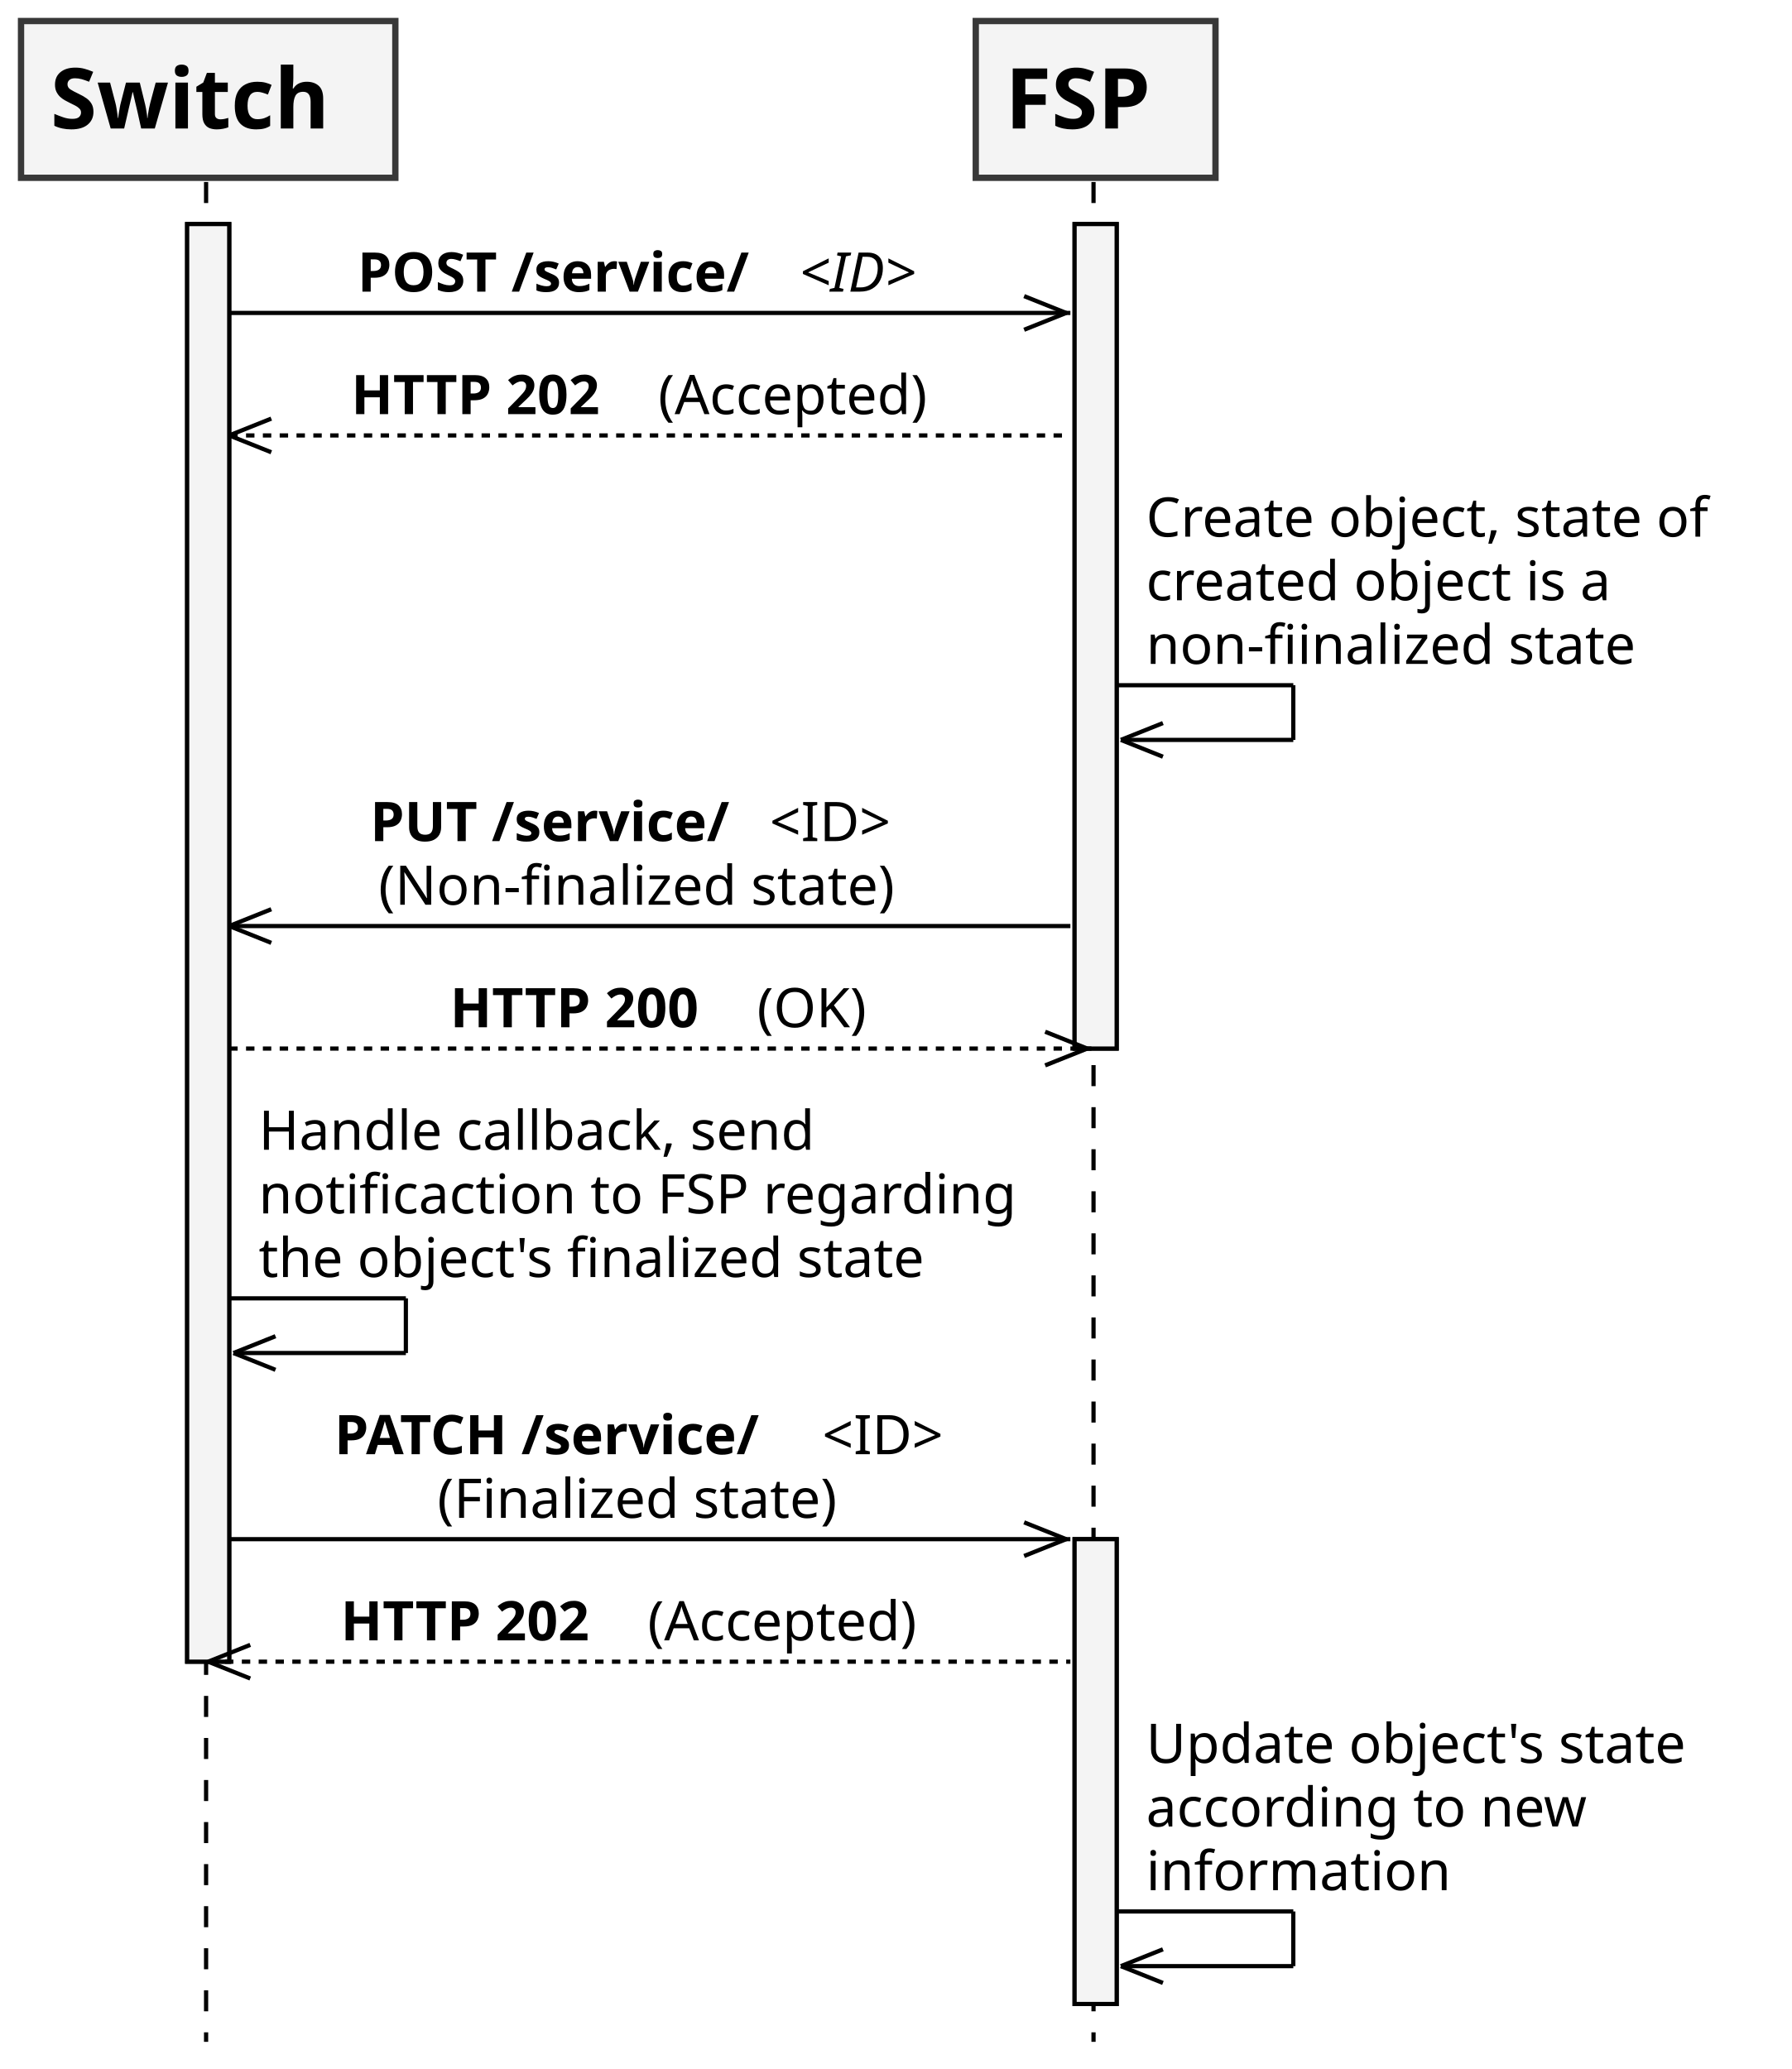
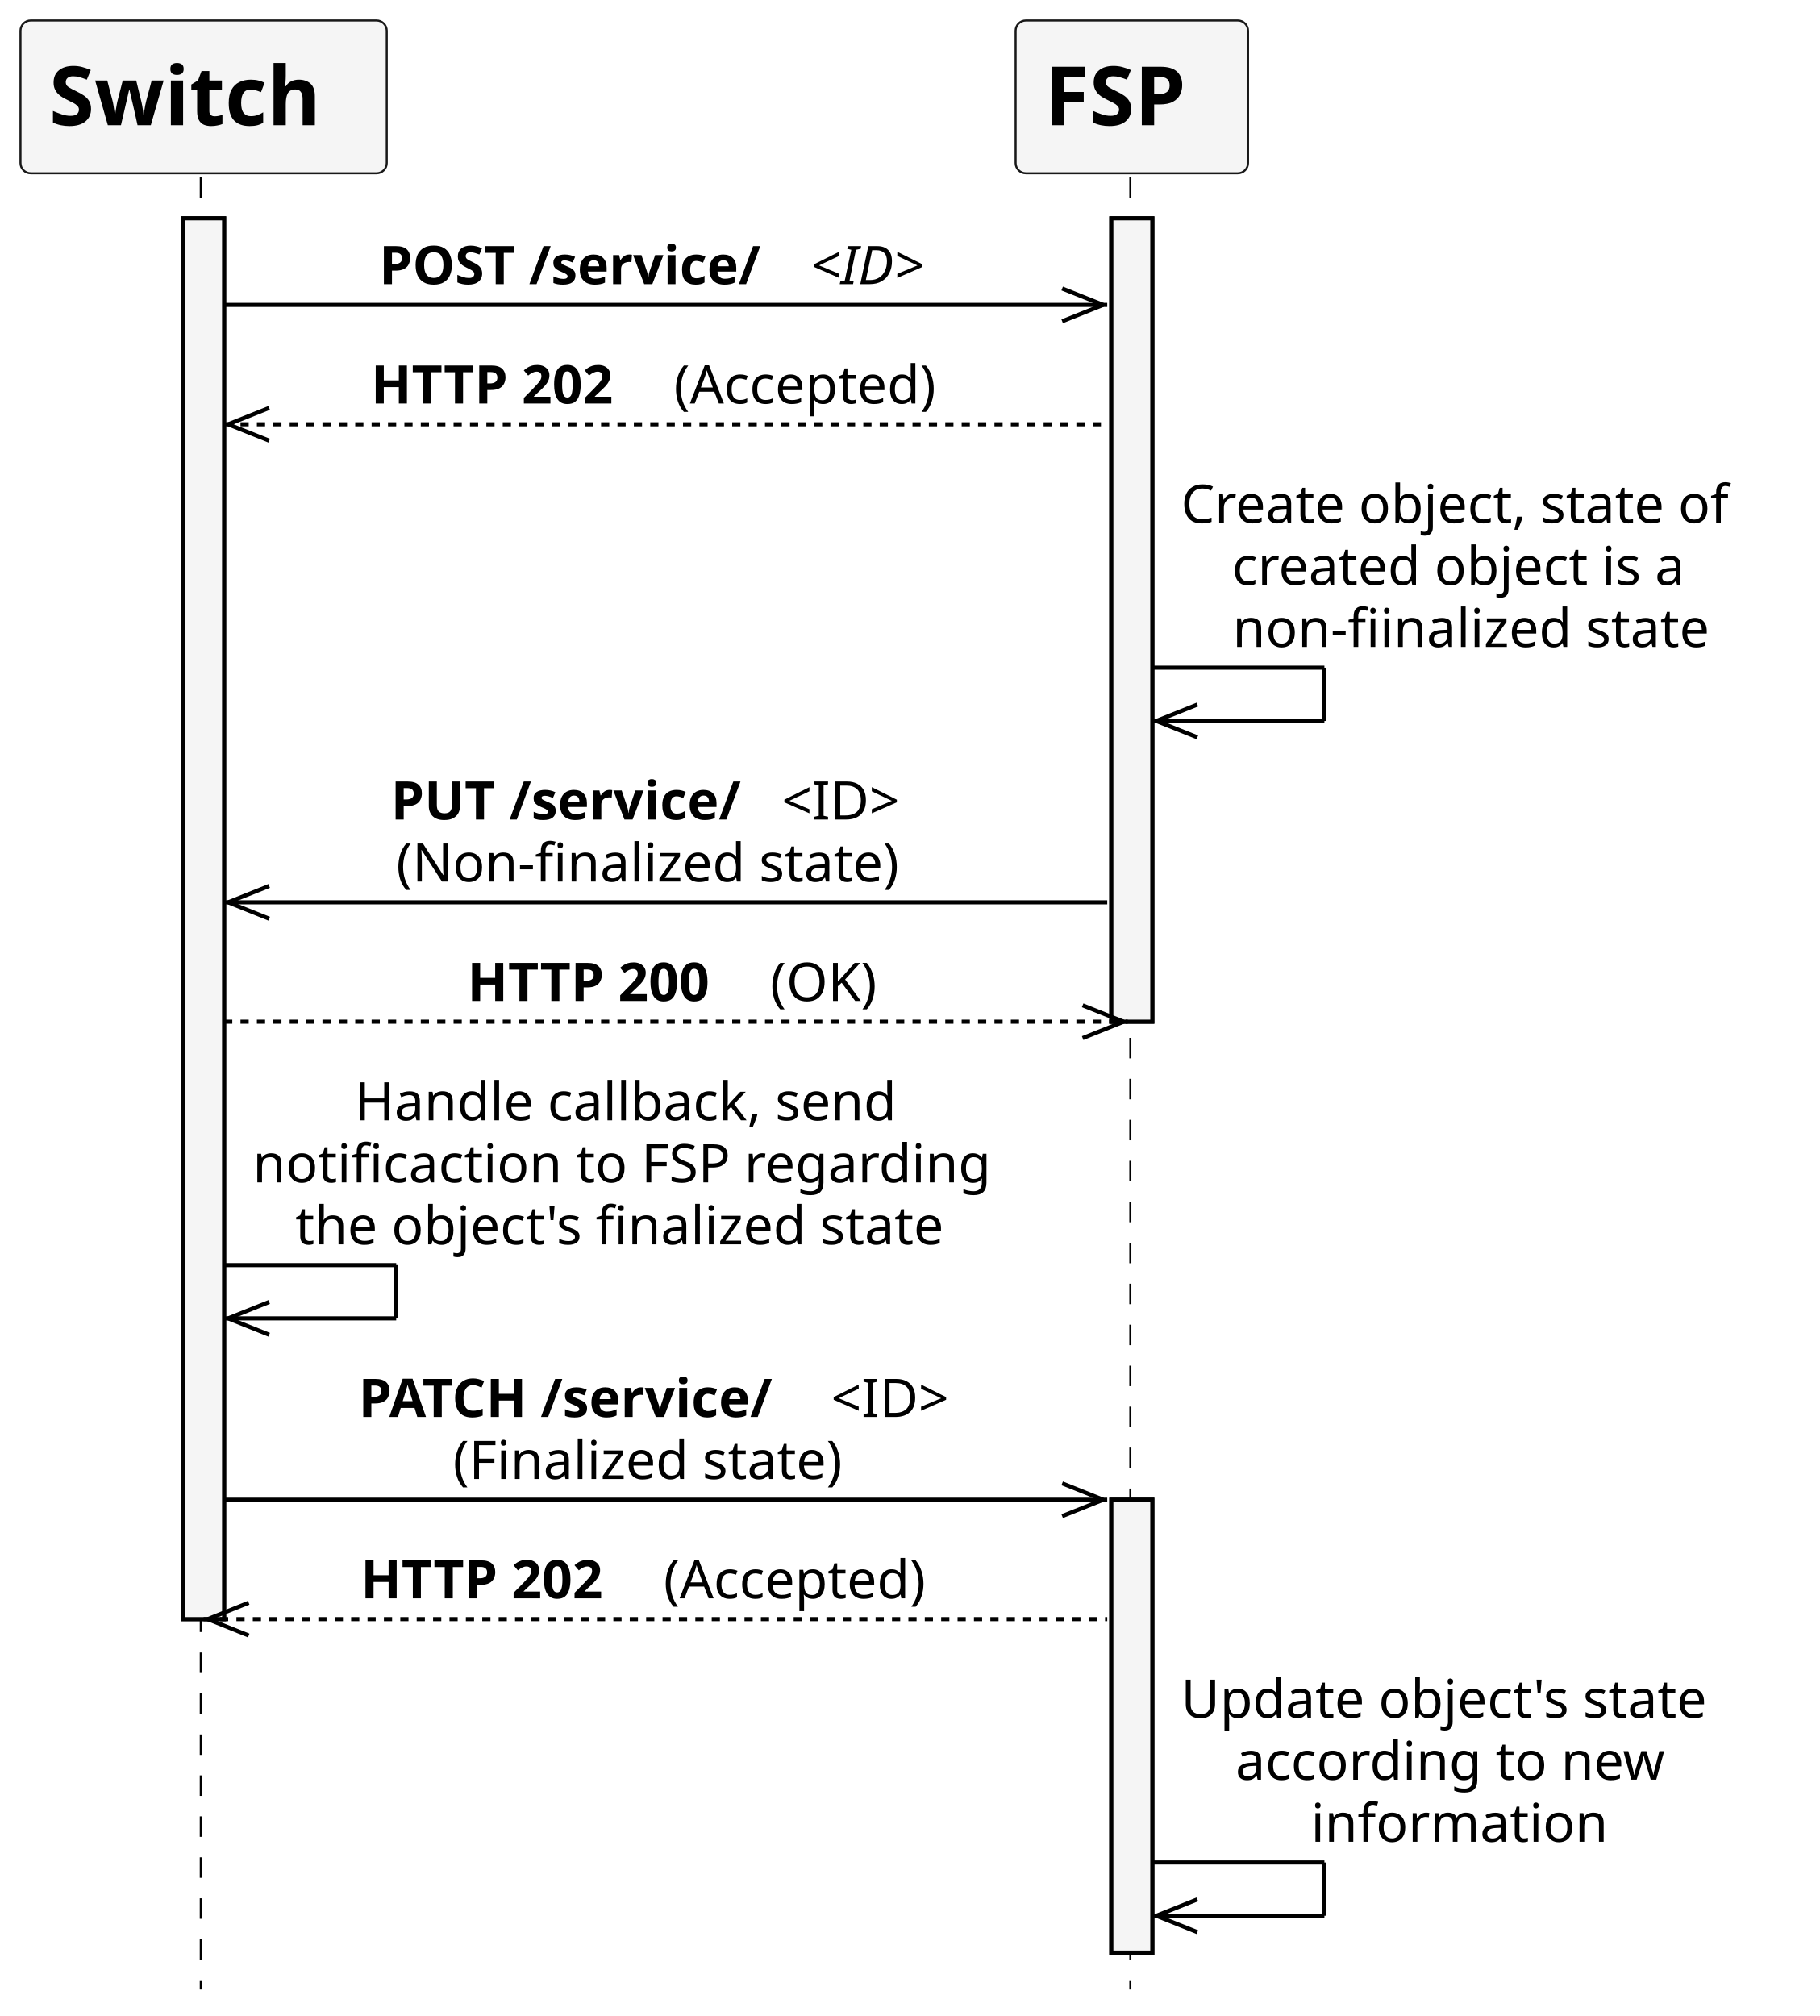
- <svg xmlns="http://www.w3.org/2000/svg" contentScriptType="application/ecmascript" contentStyleType="text/css" height="492px" preserveAspectRatio="none" style="width:426px;height:492px" version="1.1" viewBox="0 0 426 492" width="426px" zoomAndPan="magnify">
+ <svg xmlns="http://www.w3.org/2000/svg" contentStyleType="text/css" height="492px" preserveAspectRatio="none" style="width:444px;height:492px;background:#FFFFFF;" version="1.1" viewBox="0 0 444 492" width="444px" zoomAndPan="magnify">
  <defs />
  <g>
-     <rect fill="#F4F4F4" height="341.859" style="stroke:#000000;stroke-width:1.0" width="10" x="44.5" y="53.281" />
-     <rect fill="#F4F4F4" height="196.062" style="stroke:#000000;stroke-width:1.0" width="10" x="255.5" y="53.281" />
-     <rect fill="#F4F4F4" height="110.531" style="stroke:#000000;stroke-width:1.0" width="10" x="255.5" y="366.008" />
-     <line style="stroke:#000000;stroke-width:1.0;stroke-dasharray:5.0,5.0" x1="49" x2="49" y1="43.281" y2="485.539" />
-     <line style="stroke:#000000;stroke-width:1.0;stroke-dasharray:5.0,5.0" x1="260" x2="260" y1="43.281" y2="485.539" />
-     <rect fill="#F4F4F4" height="37.281" style="stroke:#383838;stroke-width:1.5" width="89" x="5" y="5" />
-     <text fill="#000000" font-family="Verdana" font-size="20" font-weight="bold" lengthAdjust="spacingAndGlyphs" textLength="75" x="12" y="30.564">Switch</text>
-     <rect fill="#F4F4F4" height="37.281" style="stroke:#383838;stroke-width:1.5" width="57" x="232" y="5" />
-     <text fill="#000000" font-family="Verdana" font-size="20" font-weight="bold" lengthAdjust="spacingAndGlyphs" textLength="43" x="239" y="30.564">FSP</text>
-     <rect fill="#F4F4F4" height="341.859" style="stroke:#000000;stroke-width:1.0" width="10" x="44.5" y="53.281" />
-     <rect fill="#F4F4F4" height="196.062" style="stroke:#000000;stroke-width:1.0" width="10" x="255.5" y="53.281" />
-     <rect fill="#F4F4F4" height="110.531" style="stroke:#000000;stroke-width:1.0" width="10" x="255.5" y="366.008" />
-     <line style="stroke:#000000;stroke-width:1.0" x1="253.5" x2="243.5" y1="74.414" y2="70.414" />
-     <line style="stroke:#000000;stroke-width:1.0" x1="253.5" x2="243.5" y1="74.414" y2="78.414" />
-     <line style="stroke:#000000;stroke-width:1.0" x1="54.5" x2="254.5" y1="74.414" y2="74.414" />
-     <text fill="#000000" font-family="Verdana" font-size="13" font-weight="bold" lengthAdjust="spacingAndGlyphs" textLength="105" x="85" y="69.348">POST /service/</text>
-     <text fill="#000000" font-family="Verdana" font-size="13" font-style="italic" lengthAdjust="spacingAndGlyphs" textLength="35" x="190" y="69.348">&lt;ID&gt;</text>
-     <line style="stroke:#000000;stroke-width:1.0" x1="54.5" x2="64.5" y1="103.547" y2="99.547" />
-     <line style="stroke:#000000;stroke-width:1.0" x1="54.5" x2="64.5" y1="103.547" y2="107.547" />
-     <line style="stroke:#000000;stroke-width:1.0;stroke-dasharray:2.0,2.0" x1="54.5" x2="254.5" y1="103.547" y2="103.547" />
-     <text fill="#000000" font-family="Verdana" font-size="13" font-weight="bold" lengthAdjust="spacingAndGlyphs" textLength="69" x="83.5" y="98.481">HTTP 202</text>
-     <text fill="#000000" font-family="Verdana" font-size="13" lengthAdjust="spacingAndGlyphs" textLength="70" x="156.5" y="98.481">(Accepted)</text>
-     <line style="stroke:#000000;stroke-width:1.0" x1="265.5" x2="307.5" y1="162.945" y2="162.945" />
-     <line style="stroke:#000000;stroke-width:1.0" x1="307.5" x2="307.5" y1="162.945" y2="175.945" />
-     <line style="stroke:#000000;stroke-width:1.0" x1="266.5" x2="307.5" y1="175.945" y2="175.945" />
-     <line style="stroke:#000000;stroke-width:1.0" x1="266.5" x2="276.5" y1="175.945" y2="171.945" />
-     <line style="stroke:#000000;stroke-width:1.0" x1="266.5" x2="276.5" y1="175.945" y2="179.945" />
-     <text fill="#000000" font-family="Verdana" font-size="13" lengthAdjust="spacingAndGlyphs" textLength="143" x="272.5" y="127.614">Create object, state of</text>
-     <text fill="#000000" font-family="Verdana" font-size="13" lengthAdjust="spacingAndGlyphs" textLength="118" x="272.5" y="142.747">created object is a</text>
-     <text fill="#000000" font-family="Verdana" font-size="13" lengthAdjust="spacingAndGlyphs" textLength="121" x="272.5" y="157.879">non-fiinalized state</text>
-     <line style="stroke:#000000;stroke-width:1.0" x1="54.5" x2="64.5" y1="220.211" y2="216.211" />
-     <line style="stroke:#000000;stroke-width:1.0" x1="54.5" x2="64.5" y1="220.211" y2="224.211" />
-     <line style="stroke:#000000;stroke-width:1.0" x1="54.5" x2="254.5" y1="220.211" y2="220.211" />
-     <text fill="#000000" font-family="Verdana" font-size="13" font-weight="bold" lengthAdjust="spacingAndGlyphs" textLength="95" x="88" y="200.012">PUT /service/</text>
-     <text fill="#000000" font-family="Verdana" font-size="13" lengthAdjust="spacingAndGlyphs" textLength="35" x="183" y="200.012">&lt;ID&gt;</text>
-     <text fill="#000000" font-family="Verdana" font-size="13" lengthAdjust="spacingAndGlyphs" textLength="130" x="90" y="215.145">(Non-finalized state)</text>
-     <line style="stroke:#000000;stroke-width:1.0" x1="258.5" x2="248.5" y1="249.344" y2="245.344" />
-     <line style="stroke:#000000;stroke-width:1.0" x1="258.5" x2="248.5" y1="249.344" y2="253.344" />
-     <line style="stroke:#000000;stroke-width:1.0;stroke-dasharray:2.0,2.0" x1="54.5" x2="259.5" y1="249.344" y2="249.344" />
-     <text fill="#000000" font-family="Verdana" font-size="13" font-weight="bold" lengthAdjust="spacingAndGlyphs" textLength="69" x="107" y="244.278">HTTP 200</text>
-     <text fill="#000000" font-family="Verdana" font-size="13" lengthAdjust="spacingAndGlyphs" textLength="28" x="180" y="244.278">(OK)</text>
-     <line style="stroke:#000000;stroke-width:1.0" x1="54.5" x2="96.5" y1="308.742" y2="308.742" />
-     <line style="stroke:#000000;stroke-width:1.0" x1="96.5" x2="96.5" y1="308.742" y2="321.742" />
-     <line style="stroke:#000000;stroke-width:1.0" x1="55.5" x2="96.5" y1="321.742" y2="321.742" />
-     <line style="stroke:#000000;stroke-width:1.0" x1="55.5" x2="65.5" y1="321.742" y2="317.742" />
-     <line style="stroke:#000000;stroke-width:1.0" x1="55.5" x2="65.5" y1="321.742" y2="325.742" />
-     <text fill="#000000" font-family="Verdana" font-size="13" lengthAdjust="spacingAndGlyphs" textLength="139" x="61.5" y="273.411">Handle callback, send</text>
-     <text fill="#000000" font-family="Verdana" font-size="13" lengthAdjust="spacingAndGlyphs" textLength="187" x="61.5" y="288.543">notificaction to FSP regarding</text>
-     <text fill="#000000" font-family="Verdana" font-size="13" lengthAdjust="spacingAndGlyphs" textLength="167" x="61.5" y="303.676">the object's finalized state</text>
-     <line style="stroke:#000000;stroke-width:1.0" x1="253.5" x2="243.5" y1="366.008" y2="362.008" />
-     <line style="stroke:#000000;stroke-width:1.0" x1="253.5" x2="243.5" y1="366.008" y2="370.008" />
-     <line style="stroke:#000000;stroke-width:1.0" x1="54.5" x2="254.5" y1="366.008" y2="366.008" />
-     <text fill="#000000" font-family="Verdana" font-size="13" font-weight="bold" lengthAdjust="spacingAndGlyphs" textLength="116" x="79.5" y="345.809">PATCH /service/</text>
-     <text fill="#000000" font-family="Verdana" font-size="13" lengthAdjust="spacingAndGlyphs" textLength="35" x="195.5" y="345.809">&lt;ID&gt;</text>
-     <text fill="#000000" font-family="Verdana" font-size="13" lengthAdjust="spacingAndGlyphs" textLength="102" x="104" y="360.942">(Finalized state)</text>
-     <line style="stroke:#000000;stroke-width:1.0" x1="49.5" x2="59.5" y1="395.141" y2="391.141" />
-     <line style="stroke:#000000;stroke-width:1.0" x1="49.5" x2="59.5" y1="395.141" y2="399.141" />
-     <line style="stroke:#000000;stroke-width:1.0;stroke-dasharray:2.0,2.0" x1="49.5" x2="254.5" y1="395.141" y2="395.141" />
-     <text fill="#000000" font-family="Verdana" font-size="13" font-weight="bold" lengthAdjust="spacingAndGlyphs" textLength="69" x="81" y="390.075">HTTP 202</text>
-     <text fill="#000000" font-family="Verdana" font-size="13" lengthAdjust="spacingAndGlyphs" textLength="70" x="154" y="390.075">(Accepted)</text>
-     <line style="stroke:#000000;stroke-width:1.0" x1="265.5" x2="307.5" y1="454.539" y2="454.539" />
-     <line style="stroke:#000000;stroke-width:1.0" x1="307.5" x2="307.5" y1="454.539" y2="467.539" />
-     <line style="stroke:#000000;stroke-width:1.0" x1="266.5" x2="307.5" y1="467.539" y2="467.539" />
-     <line style="stroke:#000000;stroke-width:1.0" x1="266.5" x2="276.5" y1="467.539" y2="463.539" />
-     <line style="stroke:#000000;stroke-width:1.0" x1="266.5" x2="276.5" y1="467.539" y2="471.539" />
-     <text fill="#000000" font-family="Verdana" font-size="13" lengthAdjust="spacingAndGlyphs" textLength="137" x="272.5" y="419.207">Update object's state</text>
-     <text fill="#000000" font-family="Verdana" font-size="13" lengthAdjust="spacingAndGlyphs" textLength="108" x="272.5" y="434.34">according to new</text>
-     <text fill="#000000" font-family="Verdana" font-size="13" lengthAdjust="spacingAndGlyphs" textLength="73" x="272.5" y="449.473">information</text>
+     <rect fill="#F5F5F5" height="341.859" style="stroke:#000000;stroke-width:1.0;" width="10" x="44.695" y="53.281" />
+     <rect fill="#F5F5F5" height="196.062" style="stroke:#000000;stroke-width:1.0;" width="10" x="271.226" y="53.281" />
+     <rect fill="#F5F5F5" height="110.531" style="stroke:#000000;stroke-width:1.0;" width="10" x="271.226" y="366.008" />
+     <line style="stroke:#000000;stroke-width:0.5;stroke-dasharray:5.0,5.0;" x1="49" x2="49" y1="43.281" y2="485.539" />
+     <line style="stroke:#000000;stroke-width:0.5;stroke-dasharray:5.0,5.0;" x1="275.864" x2="275.864" y1="43.281" y2="485.539" />
+     <rect fill="#F5F5F5" height="37.281" rx="2.5" ry="2.5" style="stroke:#181818;stroke-width:0.5;" width="89.391" x="5" y="5" />
+     <text fill="#000000" font-family="Verdana" font-size="20" font-weight="bold" lengthAdjust="spacing" textLength="75.391" x="12" y="30.564">Switch</text>
+     <rect fill="#F5F5F5" height="37.281" rx="2.5" ry="2.5" style="stroke:#181818;stroke-width:0.5;" width="56.725" x="247.864" y="5" />
+     <text fill="#000000" font-family="Verdana" font-size="20" font-weight="bold" lengthAdjust="spacing" textLength="42.725" x="254.864" y="30.564">FSP</text>
+     <rect fill="#F5F5F5" height="341.859" style="stroke:#000000;stroke-width:1.0;" width="10" x="44.695" y="53.281" />
+     <rect fill="#F5F5F5" height="196.062" style="stroke:#000000;stroke-width:1.0;" width="10" x="271.226" y="53.281" />
+     <rect fill="#F5F5F5" height="110.531" style="stroke:#000000;stroke-width:1.0;" width="10" x="271.226" y="366.008" />
+     <line style="stroke:#000000;stroke-width:1.0;" x1="269.226" x2="259.226" y1="74.414" y2="70.414" />
+     <line style="stroke:#000000;stroke-width:1.0;" x1="269.226" x2="259.226" y1="74.414" y2="78.414" />
+     <line style="stroke:#000000;stroke-width:1.0;" x1="54.695" x2="270.226" y1="74.414" y2="74.414" />
+     <text fill="#000000" font-family="Verdana" font-size="13" font-weight="bold" lengthAdjust="spacing" textLength="105.251" x="92.521" y="69.348">POST /service/</text>
+     <text fill="#000000" font-family="Verdana" font-size="13" font-style="italic" lengthAdjust="spacing" textLength="35.629" x="197.771" y="69.348">&lt;ID&gt;</text>
+     <line style="stroke:#000000;stroke-width:1.0;" x1="55.695" x2="65.695" y1="103.547" y2="99.547" />
+     <line style="stroke:#000000;stroke-width:1.0;" x1="55.695" x2="65.695" y1="103.547" y2="107.547" />
+     <line style="stroke:#000000;stroke-width:1.0;stroke-dasharray:2.0,2.0;" x1="54.695" x2="270.226" y1="103.547" y2="103.547" />
+     <text fill="#000000" font-family="Verdana" font-size="13" font-weight="bold" lengthAdjust="spacing" textLength="69.805" x="90.528" y="98.481">HTTP 202</text>
+     <text fill="#000000" font-family="Verdana" font-size="13" lengthAdjust="spacing" textLength="70.929" x="164.465" y="98.481">(Accepted)</text>
+     <line style="stroke:#000000;stroke-width:1.0;" x1="281.226" x2="323.226" y1="162.945" y2="162.945" />
+     <line style="stroke:#000000;stroke-width:1.0;" x1="323.226" x2="323.226" y1="162.945" y2="175.945" />
+     <line style="stroke:#000000;stroke-width:1.0;" x1="281.226" x2="323.226" y1="175.945" y2="175.945" />
+     <line style="stroke:#000000;stroke-width:1.0;" x1="282.226" x2="292.226" y1="175.945" y2="171.945" />
+     <line style="stroke:#000000;stroke-width:1.0;" x1="282.226" x2="292.226" y1="175.945" y2="179.945" />
+     <text fill="#000000" font-family="Verdana" font-size="13" lengthAdjust="spacing" textLength="145.533" x="288.226" y="127.614">Create object, state of</text>
+     <text fill="#000000" font-family="Verdana" font-size="13" lengthAdjust="spacing" textLength="120.612" x="300.687" y="142.747">created object is a</text>
+     <text fill="#000000" font-family="Verdana" font-size="13" lengthAdjust="spacing" textLength="124.49" x="300.813" y="157.879">non-fiinalized state</text>
+     <line style="stroke:#000000;stroke-width:1.0;" x1="55.695" x2="65.695" y1="220.211" y2="216.211" />
+     <line style="stroke:#000000;stroke-width:1.0;" x1="55.695" x2="65.695" y1="220.211" y2="224.211" />
+     <line style="stroke:#000000;stroke-width:1.0;" x1="54.695" x2="270.226" y1="220.211" y2="220.211" />
+     <text fill="#000000" font-family="Verdana" font-size="13" font-weight="bold" lengthAdjust="spacing" textLength="95.393" x="95.383" y="200.012">PUT /service/</text>
+     <text fill="#000000" font-family="Verdana" font-size="13" lengthAdjust="spacing" textLength="35.629" x="190.776" y="200.012">&lt;ID&gt;</text>
+     <text fill="#000000" font-family="Verdana" font-size="13" lengthAdjust="spacing" textLength="132.507" x="96.707" y="215.145">(Non-finalized state)</text>
+     <line style="stroke:#000000;stroke-width:1.0;" x1="274.226" x2="264.226" y1="249.344" y2="245.344" />
+     <line style="stroke:#000000;stroke-width:1.0;" x1="274.226" x2="264.226" y1="249.344" y2="253.344" />
+     <line style="stroke:#000000;stroke-width:1.0;stroke-dasharray:2.0,2.0;" x1="54.695" x2="275.226" y1="249.344" y2="249.344" />
+     <text fill="#000000" font-family="Verdana" font-size="13" font-weight="bold" lengthAdjust="spacing" textLength="69.805" x="114.041" y="244.278">HTTP 200</text>
+     <text fill="#000000" font-family="Verdana" font-size="13" lengthAdjust="spacing" textLength="28.901" x="187.979" y="244.278">(OK)</text>
+     <line style="stroke:#000000;stroke-width:1.0;" x1="54.695" x2="96.695" y1="308.742" y2="308.742" />
+     <line style="stroke:#000000;stroke-width:1.0;" x1="96.695" x2="96.695" y1="308.742" y2="321.742" />
+     <line style="stroke:#000000;stroke-width:1.0;" x1="54.695" x2="96.695" y1="321.742" y2="321.742" />
+     <line style="stroke:#000000;stroke-width:1.0;" x1="55.695" x2="65.695" y1="321.742" y2="317.742" />
+     <line style="stroke:#000000;stroke-width:1.0;" x1="55.695" x2="65.695" y1="321.742" y2="325.742" />
+     <text fill="#000000" font-family="Verdana" font-size="13" lengthAdjust="spacing" textLength="142.733" x="86.594" y="273.411">Handle callback, send</text>
+     <text fill="#000000" font-family="Verdana" font-size="13" lengthAdjust="spacing" textLength="192.531" x="61.695" y="288.543">notificaction to FSP regarding</text>
+     <text fill="#000000" font-family="Verdana" font-size="13" lengthAdjust="spacing" textLength="171.761" x="72.08" y="303.676">the object's finalized state</text>
+     <line style="stroke:#000000;stroke-width:1.0;" x1="269.226" x2="259.226" y1="366.008" y2="362.008" />
+     <line style="stroke:#000000;stroke-width:1.0;" x1="269.226" x2="259.226" y1="366.008" y2="370.008" />
+     <line style="stroke:#000000;stroke-width:1.0;" x1="54.695" x2="270.226" y1="366.008" y2="366.008" />
+     <text fill="#000000" font-family="Verdana" font-size="13" font-weight="bold" lengthAdjust="spacing" textLength="115.318" x="87.487" y="345.809">PATCH /service/</text>
+     <text fill="#000000" font-family="Verdana" font-size="13" lengthAdjust="spacing" textLength="35.629" x="202.805" y="345.809">&lt;ID&gt;</text>
+     <text fill="#000000" font-family="Verdana" font-size="13" lengthAdjust="spacing" textLength="104.8" x="110.561" y="360.942">(Finalized state)</text>
+     <line style="stroke:#000000;stroke-width:1.0;" x1="50.695" x2="60.695" y1="395.141" y2="391.141" />
+     <line style="stroke:#000000;stroke-width:1.0;" x1="50.695" x2="60.695" y1="395.141" y2="399.141" />
+     <line style="stroke:#000000;stroke-width:1.0;stroke-dasharray:2.0,2.0;" x1="49.695" x2="270.226" y1="395.141" y2="395.141" />
+     <text fill="#000000" font-family="Verdana" font-size="13" font-weight="bold" lengthAdjust="spacing" textLength="69.805" x="88.028" y="390.075">HTTP 202</text>
+     <text fill="#000000" font-family="Verdana" font-size="13" lengthAdjust="spacing" textLength="70.929" x="161.965" y="390.075">(Accepted)</text>
+     <line style="stroke:#000000;stroke-width:1.0;" x1="281.226" x2="323.226" y1="454.539" y2="454.539" />
+     <line style="stroke:#000000;stroke-width:1.0;" x1="323.226" x2="323.226" y1="454.539" y2="467.539" />
+     <line style="stroke:#000000;stroke-width:1.0;" x1="281.226" x2="323.226" y1="467.539" y2="467.539" />
+     <line style="stroke:#000000;stroke-width:1.0;" x1="282.226" x2="292.226" y1="467.539" y2="463.539" />
+     <line style="stroke:#000000;stroke-width:1.0;" x1="282.226" x2="292.226" y1="467.539" y2="471.539" />
+     <text fill="#000000" font-family="Verdana" font-size="13" lengthAdjust="spacing" textLength="138.684" x="288.226" y="419.207">Update object's state</text>
+     <text fill="#000000" font-family="Verdana" font-size="13" lengthAdjust="spacing" textLength="112.1" x="301.518" y="434.34">according to new</text>
+     <text fill="#000000" font-family="Verdana" font-size="13" lengthAdjust="spacing" textLength="75.258" x="319.939" y="449.473">information</text>
  </g>
</svg>
